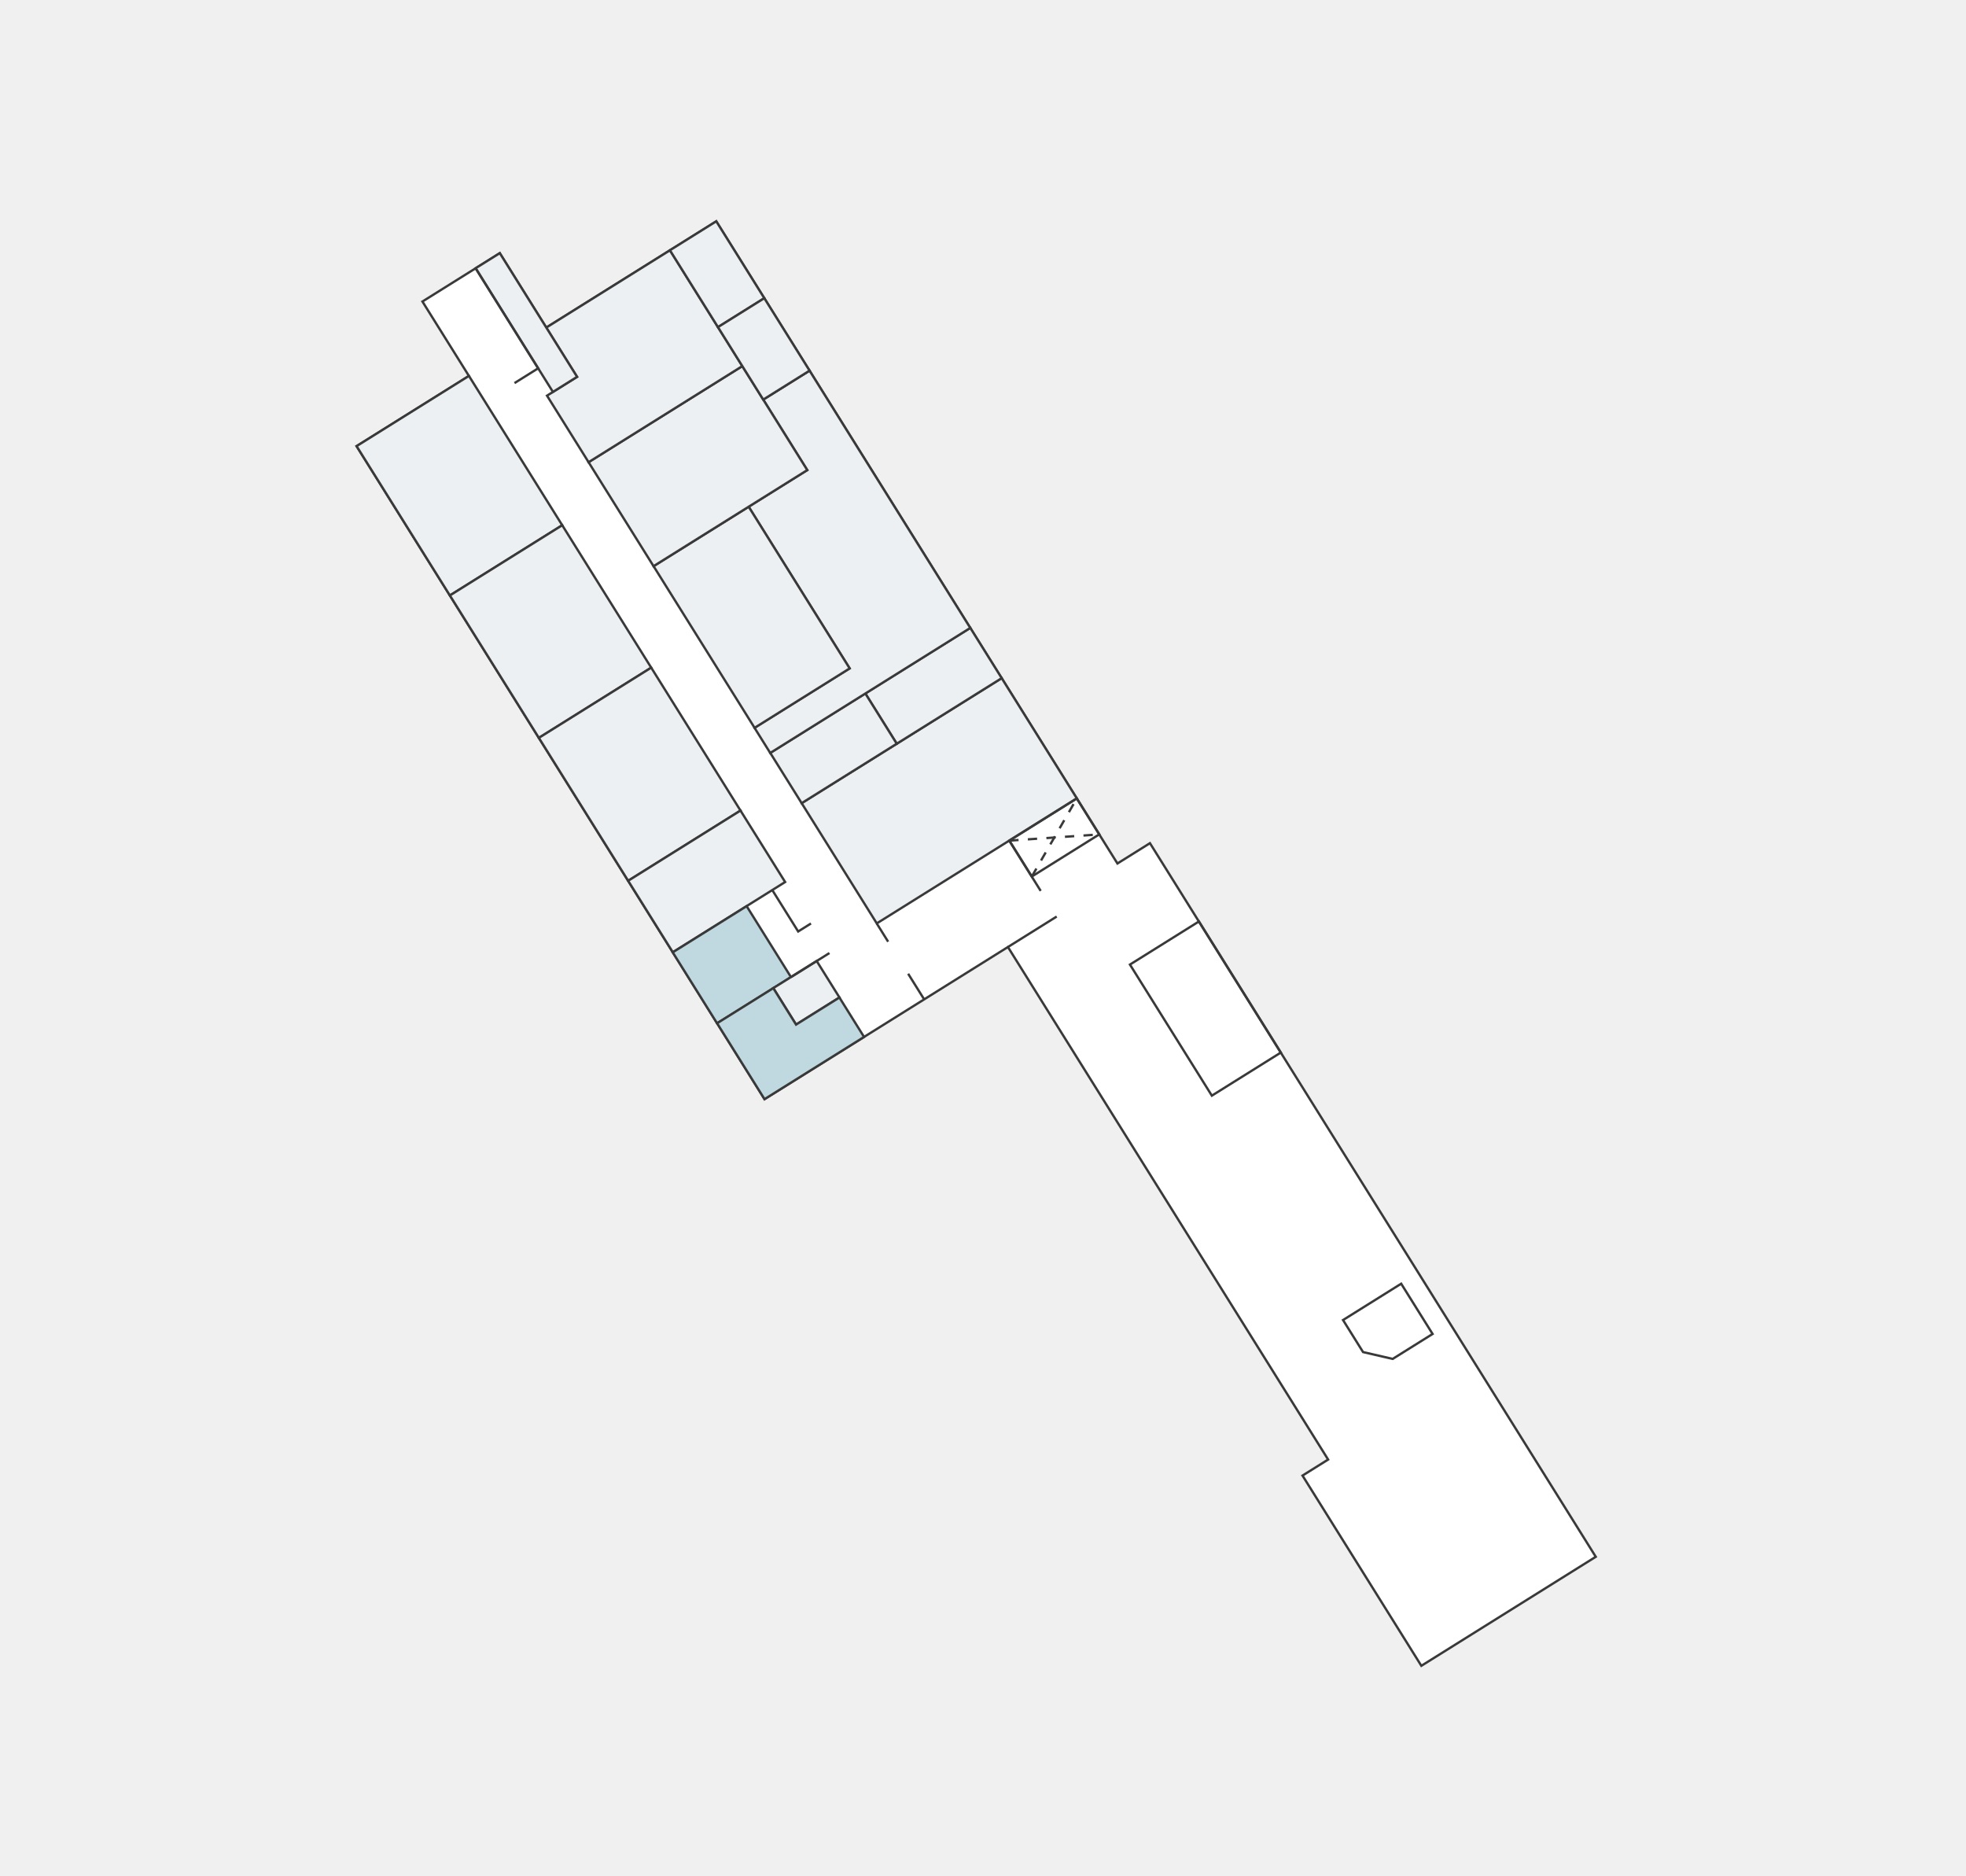
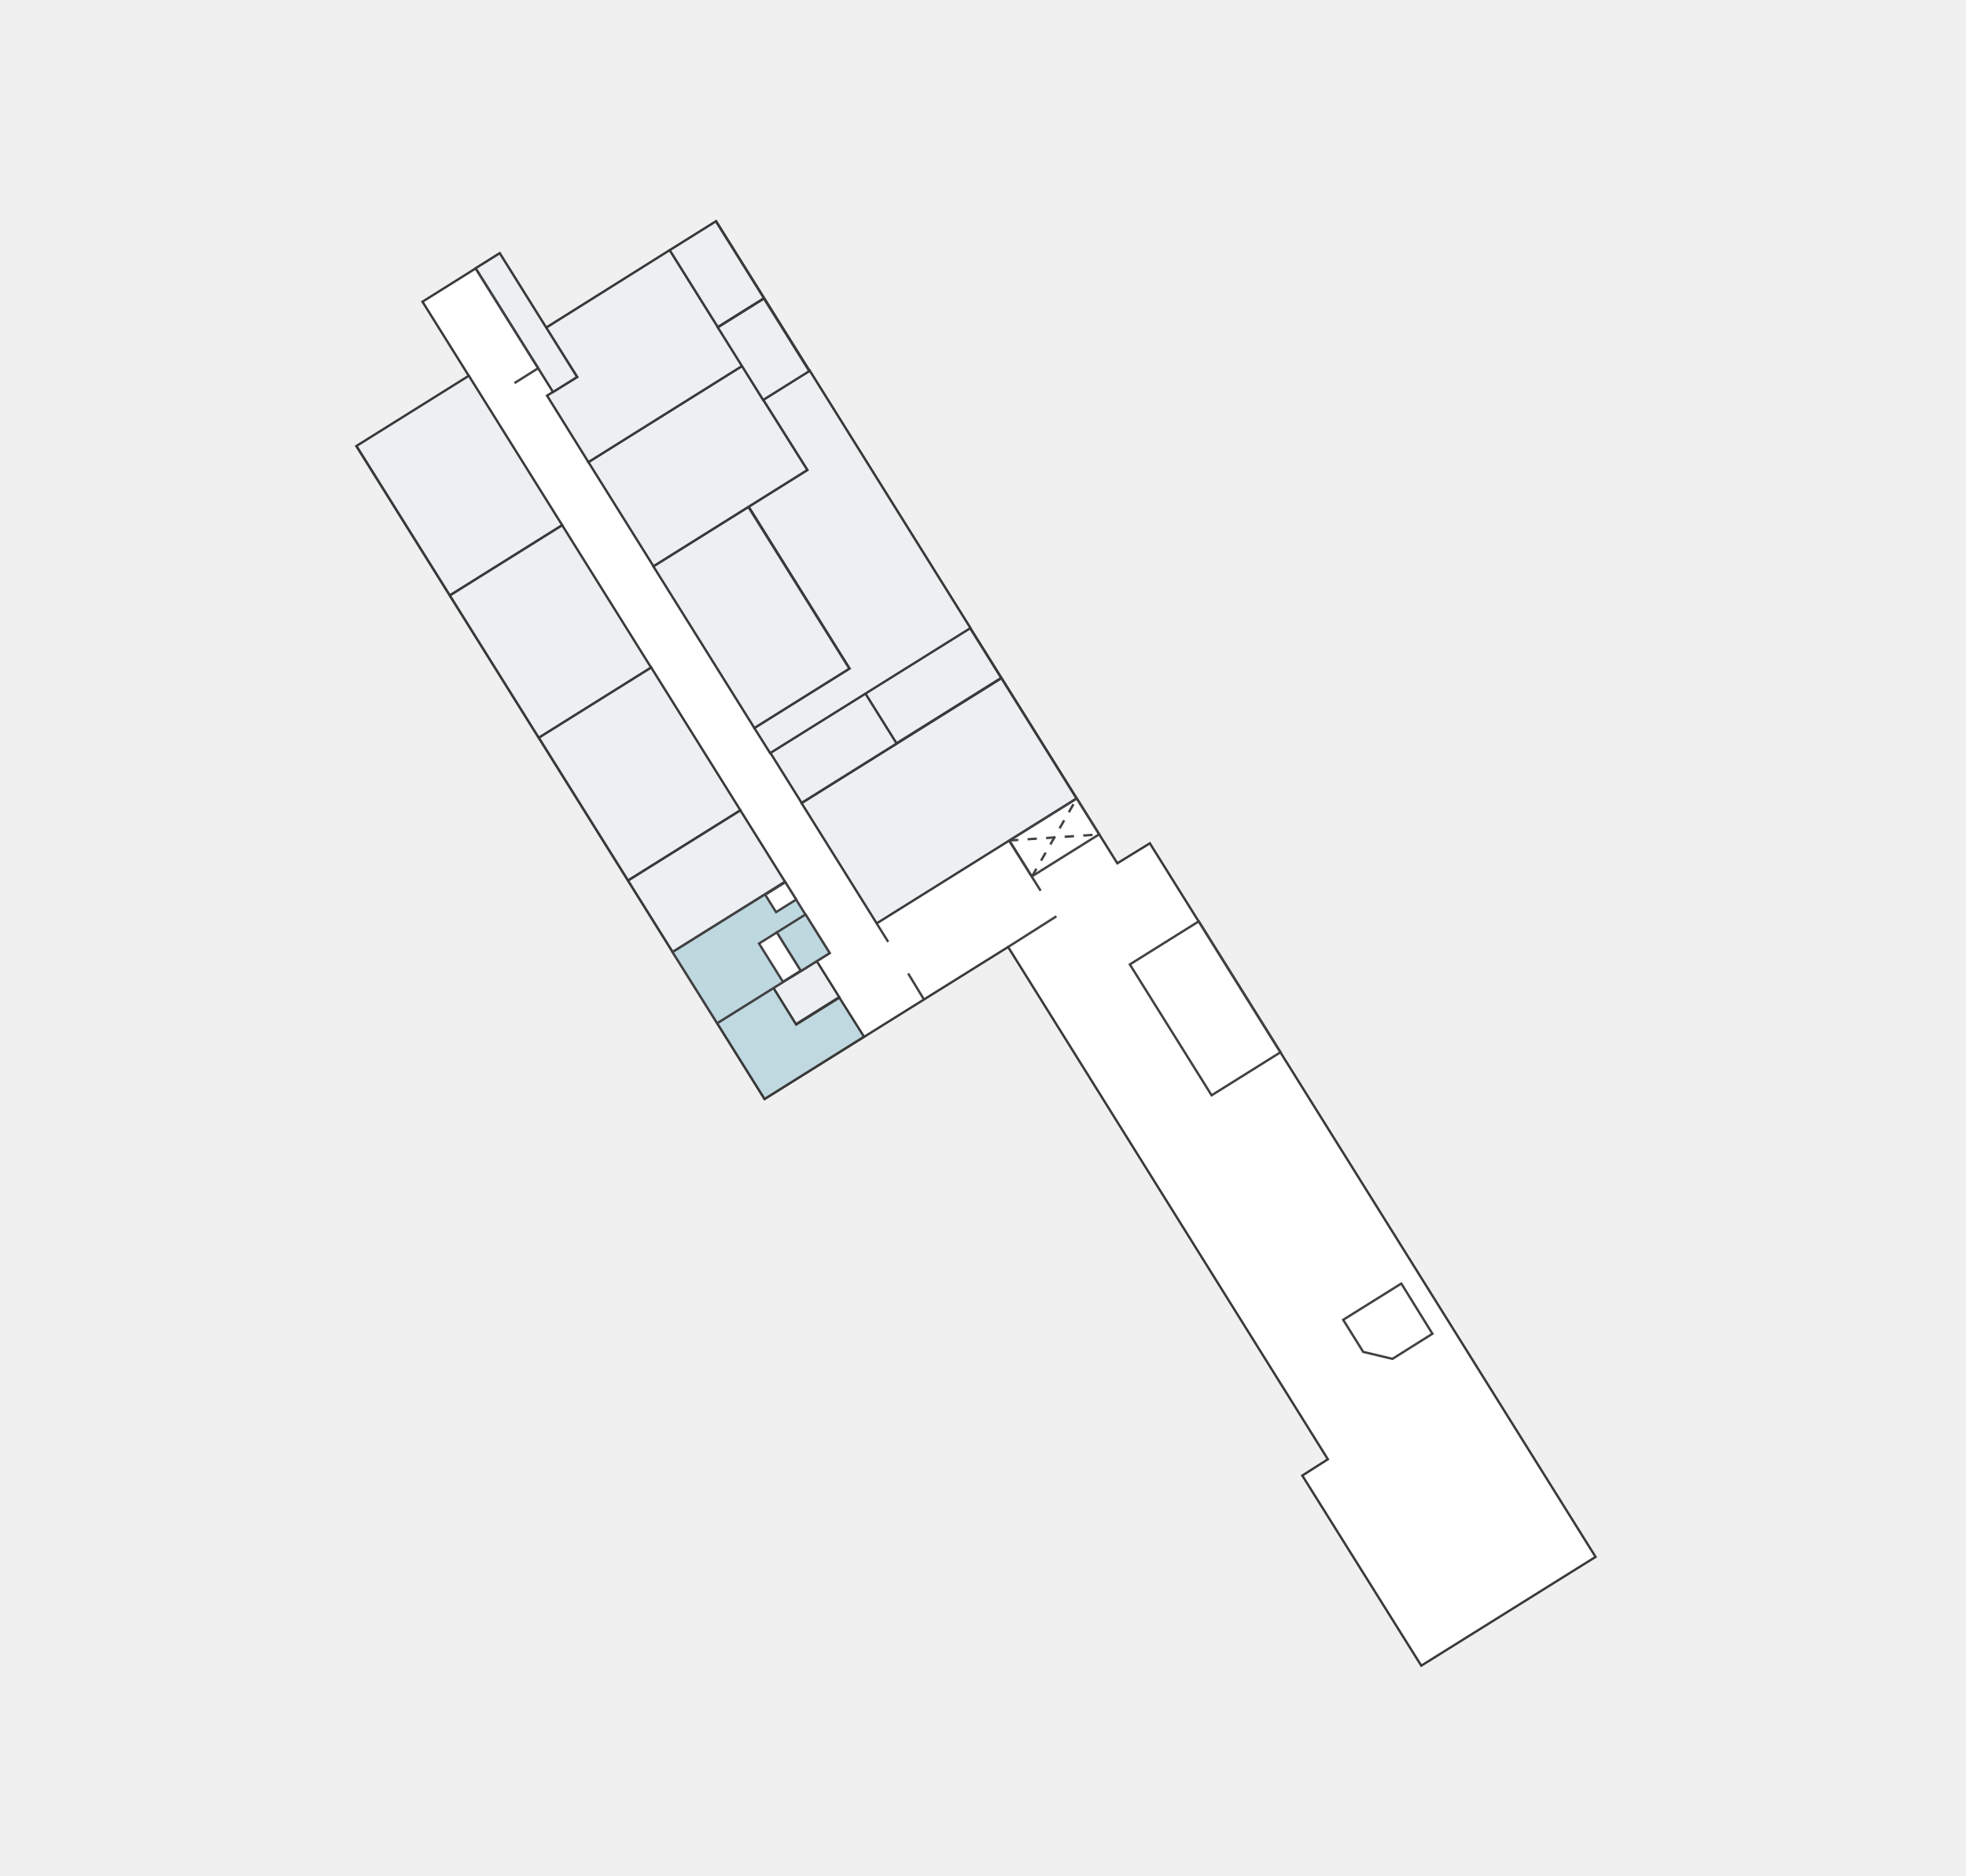
- <svg xmlns="http://www.w3.org/2000/svg" version="1.1" x="0px" y="0px" width="422.979px" height="403.48px" viewBox="0 0 422.979 403.48" style="enable-background:new 0 0 422.979 403.48;" xml:space="preserve">
+ <svg xmlns="http://www.w3.org/2000/svg" version="1.1" id="Calque_1" x="0px" y="0px" viewBox="0 0 423 403.5" style="enable-background:new 0 0 423 403.5;" xml:space="preserve">
  <style type="text/css">
	.st0{fill:#FFFFFF;stroke:#383938;stroke-width:0.5;stroke-miterlimit:10;}
	.st1{fill:#ECF0F2;stroke:#383938;stroke-width:0.5;stroke-miterlimit:10;}
	.st2{fill:#C0D9E0;stroke:#383938;stroke-width:0.5;stroke-miterlimit:10;}
- 	.st3{fill:none;stroke:#383938;stroke-width:0.5;stroke-miterlimit:10;}
- 	.st4{fill:none;stroke:#383938;stroke-width:0.5;stroke-miterlimit:10;stroke-dasharray:2;}
+ 	.st3{fill:none;stroke:#414042;stroke-width:0.5;stroke-miterlimit:10;}
+ 	.st4{fill:none;stroke:#414042;stroke-width:0.5;stroke-miterlimit:10;stroke-dasharray:2;}
+ 	.st5{fill:#BED8DF;stroke:#414042;stroke-width:0.5;stroke-miterlimit:10;}
+ 	.st6{fill:#FFFFFF;stroke:#414042;stroke-width:0.5;stroke-miterlimit:10;}
</style>
  <g id="locaux">
-     <polygon class="st0" points="76.718,95.965 164.485,236.423 216.852,203.701 285.742,313.947 280.23,317.391 305.798,358.31    343.324,334.861 247.409,181.364 240.412,185.736 154.102,47.61 117.53,70.463 107.528,54.456 90.885,64.856 100.887,80.863  " />
-     <rect x="186.818" y="146.882" transform="matrix(0.5299 0.848 -0.848 0.5299 241.0708 -90.3889)" class="st1" width="30.5" height="50.75" />
-     <rect x="194.463" y="134.213" transform="matrix(0.5299 0.848 -0.848 0.5299 219.5194 -100.9715)" class="st1" width="12.75" height="26.625" />
-     <rect x="172.944" y="148.91" transform="matrix(0.5299 0.848 -0.848 0.5299 220.8071 -76.4011)" class="st1" width="12.75" height="24.125" />
-     <polygon class="st1" points="165.711,161.959 162.333,156.552 182.792,143.768 161.066,108.998 173.68,101.115 164.208,85.957    174.173,79.73 208.75,135.065  " />
-     <rect x="149.637" y="112.275" transform="matrix(-0.848 0.5299 -0.5299 -0.848 369.1883 159.6871)" class="st1" width="24.125" height="41" />
-     <polygon class="st1" points="164.208,85.957 159.704,78.748 126.63,99.415 140.606,121.782 173.68,101.115  " />
-     <polygon class="st1" points="126.63,99.415 117.687,85.104 124.154,81.064 117.53,70.463 144.137,53.837 159.704,78.748  " />
-     <rect x="144.536" y="53.117" transform="matrix(0.5299 0.848 -0.848 0.5299 122.555 -103.1113)" class="st1" width="19.5" height="11.75" />
-     <rect x="155.134" y="69.177" transform="matrix(0.5299 0.848 -0.848 0.5299 140.892 -104.0723)" class="st1" width="18.375" height="11.75" />
-     <rect x="79.9" y="90.224" transform="matrix(0.5299 0.848 -0.848 0.5299 135.0605 -34.7078)" class="st1" width="37.875" height="28.5" />
-     <rect x="100.382" y="121.602" transform="matrix(0.5299 0.848 -0.848 0.5299 170.8872 -36.5854)" class="st1" width="36.125" height="28.5" />
-     <rect x="119.496" y="152.29" transform="matrix(0.5299 0.848 -0.848 0.5299 205.9272 -38.4218)" class="st1" width="36.25" height="28.5" />
-     <rect x="142.966" y="175.347" transform="matrix(0.5299 0.848 -0.848 0.5299 232.2526 -39.8015)" class="st1" width="18.125" height="28.5" />
-     <rect x="148.466" y="198.123" transform="matrix(-0.5299 -0.848 0.848 -0.5299 64.9415 450.9935)" class="st2" width="18" height="18.75" />
-     <rect x="168.859" y="208.055" transform="matrix(0.5299 0.848 -0.848 0.5299 262.6562 -46.7351)" class="st1" width="9.25" height="11" />
-     <polygon class="st2" points="185.899,223.043 180.599,214.562 171.271,220.391 166.369,212.547 154.284,220.098 164.485,236.423     " />
-     <rect x="97.556" y="66.32" transform="matrix(0.5299 0.848 -0.848 0.5299 112.0734 -63.4205)" class="st1" width="31.375" height="6.125" />
+     <polygon class="st0" points="76.7,96 164.5,236.4 216.9,203.7 285.7,313.9 280.2,317.4 305.8,358.3 343.3,334.9 247.4,181.4   240.4,185.7 154.1,47.6 117.5,70.5 107.5,54.5 90.9,64.9 100.9,80.9  " />
+     <rect x="176.7" y="157" transform="matrix(0.848 -0.5299 0.5299 0.848 -60.5703 133.2574)" class="st1" width="50.7" height="30.5" />
+     <rect x="187.5" y="141.1" transform="matrix(0.848 -0.5299 0.5299 0.848 -47.6518 128.8471)" class="st1" width="26.6" height="12.7" />
+     <rect x="167.3" y="154.6" transform="matrix(0.848 -0.5299 0.5299 0.848 -58.048 119.4875)" class="st1" width="24.1" height="12.7" />
+     <polygon class="st1" points="165.7,162 162.3,156.6 182.8,143.8 161.1,109 173.7,101.1 164.2,86 174.2,79.7 208.8,135.1  " />
+     <rect x="149.6" y="112.3" transform="matrix(0.848 -0.5299 0.5299 0.848 -45.79 105.8709)" class="st1" width="24.1" height="41" />
+     <polygon class="st1" points="164.2,86 159.7,78.7 126.6,99.4 140.6,121.8 173.7,101.1  " />
+     <polygon class="st1" points="126.6,99.4 117.7,85.1 124.2,81.1 117.5,70.5 144.1,53.8 159.7,78.7  " />
+     <rect x="148.4" y="49.2" transform="matrix(0.848 -0.5299 0.5299 0.848 -7.8119 90.7232)" class="st1" width="11.7" height="19.5" />
+     <rect x="158.4" y="65.9" transform="matrix(0.848 -0.5299 0.5299 0.848 -14.7972 98.4818)" class="st1" width="11.7" height="18.4" />
+     <rect x="84.6" y="85.5" transform="matrix(0.848 -0.5299 0.5299 0.848 -40.3405 68.2528)" class="st1" width="28.5" height="37.9" />
+     <rect x="104.2" y="117.8" transform="matrix(0.848 -0.5299 0.5299 0.848 -53.9881 83.4114)" class="st1" width="28.5" height="36.1" />
+     <rect x="123.4" y="148.4" transform="matrix(0.848 -0.5299 0.5299 0.848 -67.3356 98.2375)" class="st1" width="28.5" height="36.2" />
+     <rect x="137.8" y="180.5" transform="matrix(0.848 -0.5299 0.5299 0.848 -77.3642 109.376)" class="st1" width="28.5" height="18.1" />
+     <rect x="168" y="208.9" transform="matrix(0.848 -0.5299 0.5299 0.848 -86.7987 124.3866)" class="st1" width="11" height="9.2" />
+     <polygon class="st2" points="185.9,223 180.6,214.6 171.3,220.4 166.4,212.5 154.3,220.1 164.5,236.4  " />
+     <rect x="110.2" y="53.7" transform="matrix(0.848 -0.5299 0.5299 0.848 -19.5558 70.5536)" class="st1" width="6.1" height="31.4" />
  </g>
  <g id="murs">
-     <polyline class="st3" points="102.333,57.702 115.78,79.221 110.692,82.401  " />
-     <polyline class="st3" points="166.159,191.453 171.723,200.358 174.479,198.635  " />
-     <line class="st3" x1="170.185" y1="210.162" x2="178.454" y2="204.996" />
-     <line class="st3" x1="188.63" y1="198.637" x2="191.081" y2="202.559" />
-     <line class="st3" x1="198.831" y1="214.962" x2="195.387" y2="209.449" />
-     <line class="st3" x1="216.852" y1="203.701" x2="227.347" y2="197.143" />
-     <line class="st3" x1="223.902" y1="191.631" x2="217.146" y2="180.818" />
-     <rect x="222.263" y="171.587" transform="matrix(0.5299 0.848 -0.848 0.5299 259.4019 -107.6737)" class="st3" width="9.125" height="17.125" />
-     <rect x="242.706" y="208.205" transform="matrix(0.5299 0.848 -0.848 0.5299 305.8943 -117.9385)" class="st3" width="33.25" height="17.5" />
-     <polygon class="st3" points="301.46,276.12 288.951,283.936 293.257,290.827 299.63,292.298 308.216,286.932  " />
-     <line class="st4" x1="217.146" y1="180.818" x2="236.504" y2="179.482" />
-     <line class="st4" x1="221.982" y1="188.557" x2="231.669" y2="171.743" />
+     <polyline class="st3" points="102.3,57.7 115.8,79.2 110.7,82.4  " />
+     <path class="st3" d="M174.5,198.6" />
+     <path class="st3" d="M166.2,191.5" />
+     <line class="st3" x1="170.2" y1="210.2" x2="178.5" y2="205" />
+     <line class="st3" x1="188.6" y1="198.6" x2="191.1" y2="202.6" />
+     <line class="st3" x1="198.8" y1="215" x2="195.4" y2="209.4" />
+     <line class="st3" x1="216.9" y1="203.7" x2="227.3" y2="197.1" />
+     <line class="st3" x1="223.9" y1="191.6" x2="217.1" y2="180.8" />
+     <rect x="218.3" y="175.6" transform="matrix(0.848 -0.5299 0.5299 0.848 -60.9904 147.5761)" class="st3" width="17.1" height="9.1" />
+     <rect x="250.6" y="200.3" transform="matrix(0.848 -0.5299 0.5299 0.848 -75.5538 170.3944)" class="st3" width="17.5" height="33.2" />
+     <polygon class="st3" points="301.5,276.1 289,283.9 293.3,290.8 299.6,292.3 308.2,286.9  " />
+     <line class="st4" x1="217.1" y1="180.8" x2="236.5" y2="179.5" />
+     <line class="st4" x1="222" y1="188.6" x2="231.7" y2="171.7" />
+   </g>
+   <g>
+     <polygon class="st5" points="144.7,204.8 154.3,220.1 178.5,205 168.9,189.7  " />
+     <rect x="167.9" y="199.1" transform="matrix(0.5299 0.848 -0.848 0.5299 253.1828 -51.1785)" class="st5" width="9.8" height="7.3" />
+     <rect x="165.8" y="190.4" transform="matrix(0.5299 0.848 -0.848 0.5299 242.5709 -51.7197)" class="st6" width="4.4" height="5.1" />
+     <rect x="162.9" y="203.6" transform="matrix(0.5299 0.848 -0.848 0.5299 253.4584 -45.4497)" class="st6" width="9.7" height="4.5" />
  </g>
</svg>
